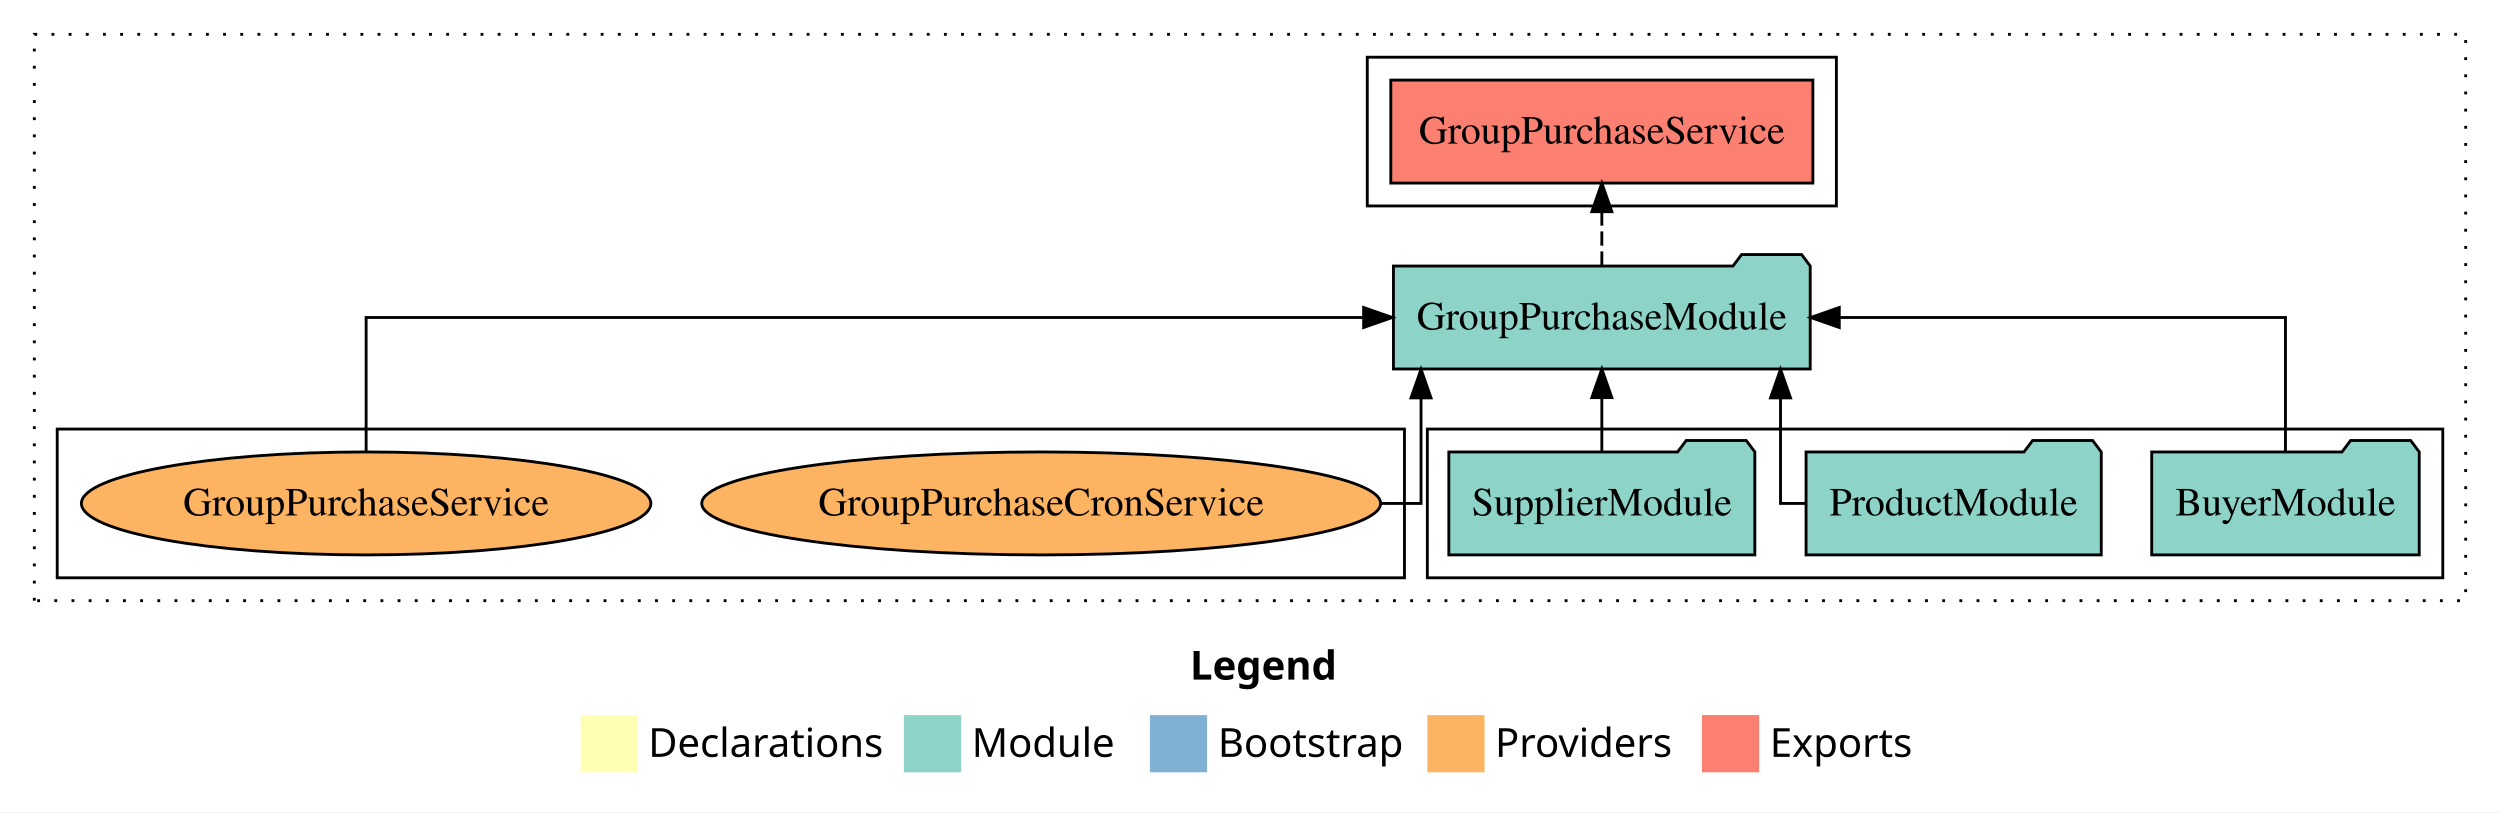
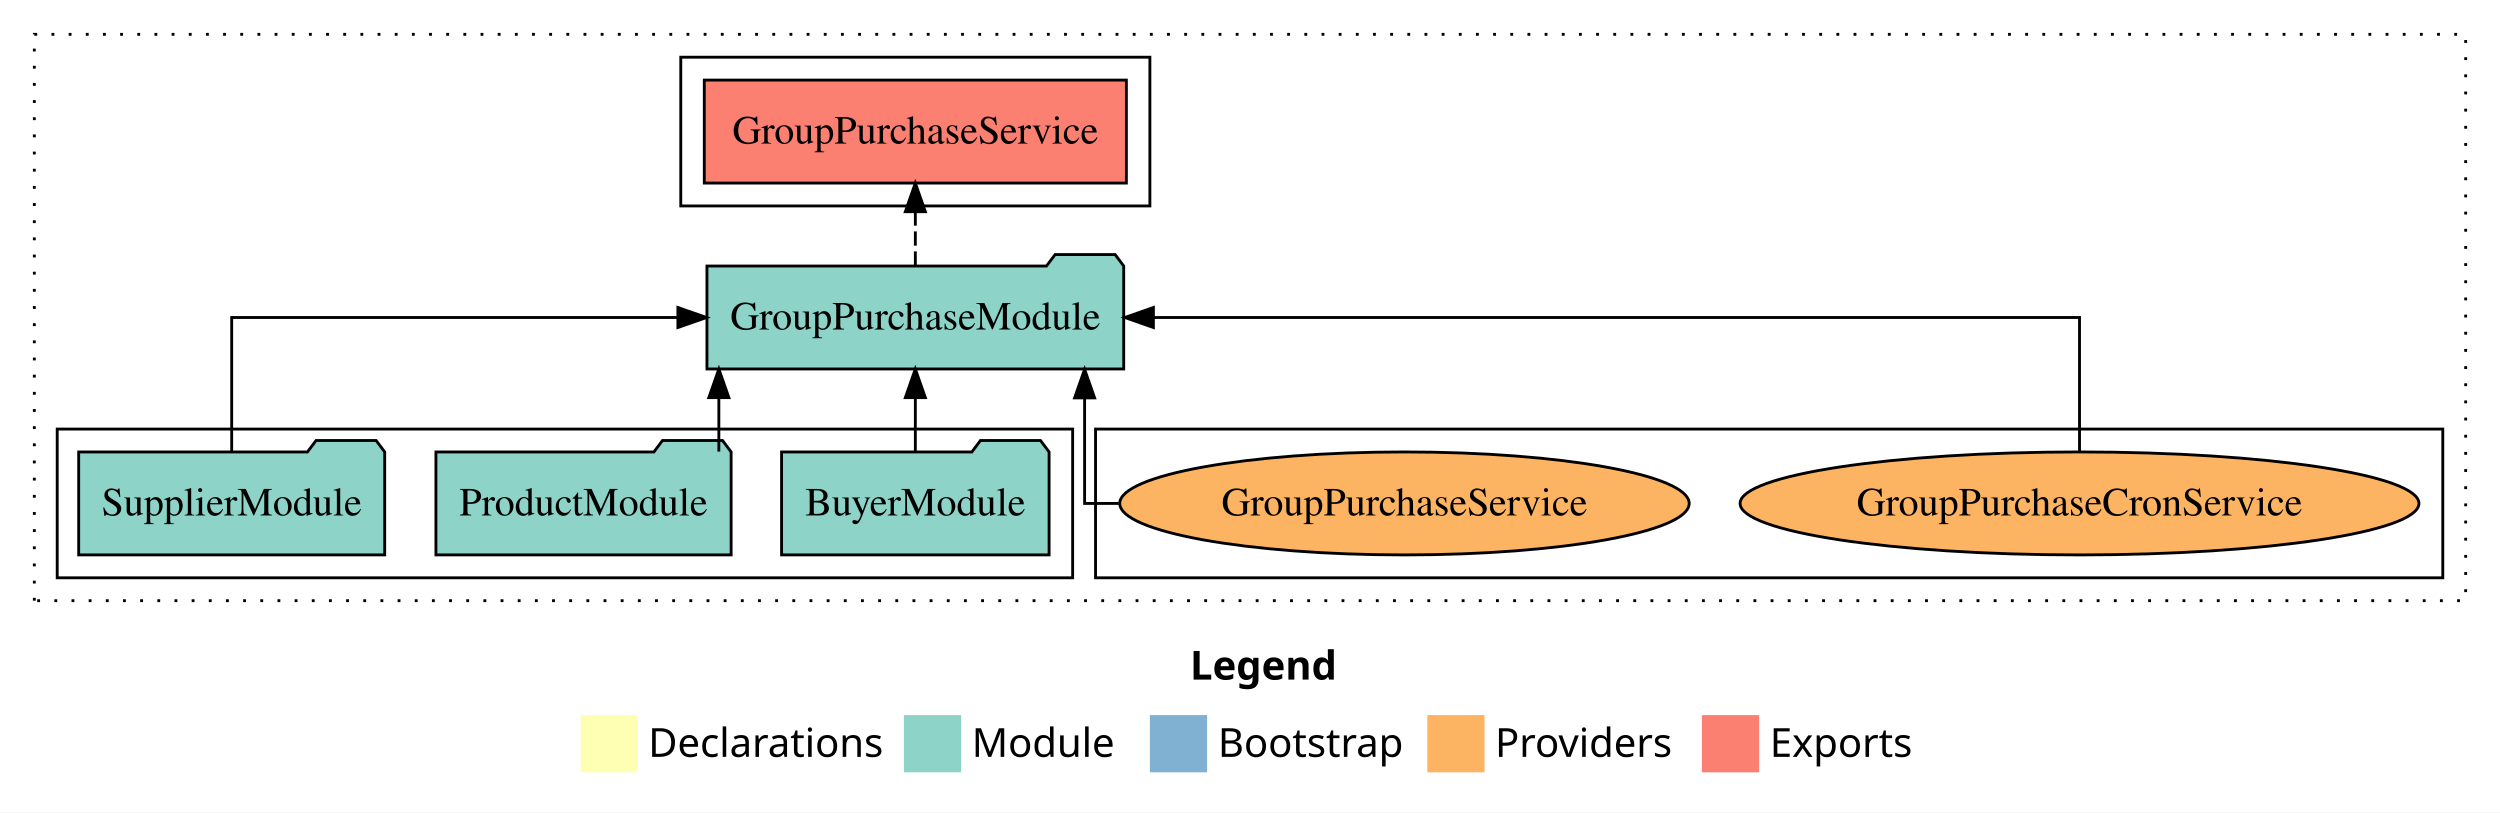
<svg xmlns="http://www.w3.org/2000/svg" width="874pt" height="284pt" viewBox="0.00 0.00 874.00 284.00">
  <g id="graph0" class="graph" transform="scale(1 1) rotate(0) translate(4 280)">
    <polygon fill="white" stroke="transparent" points="-4,4 -4,-280 870,-280 870,4 -4,4" />
    <text text-anchor="start" x="412.01" y="-42.4" font-family="Times-12" font-weight="bold" font-size="14.00">Legend</text>
    <polygon fill="#ffffb3" stroke="transparent" points="199,-10 199,-30 219,-30 219,-10 199,-10" />
    <text text-anchor="start" x="222.63" y="-15.4" font-family="Times-12" font-size="14.00">  Declarations</text>
    <polygon fill="#8dd3c7" stroke="transparent" points="312,-10 312,-30 332,-30 332,-10 312,-10" />
    <text text-anchor="start" x="335.73" y="-15.4" font-family="Times-12" font-size="14.00">  Module</text>
    <polygon fill="#80b1d3" stroke="transparent" points="398,-10 398,-30 418,-30 418,-10 398,-10" />
    <text text-anchor="start" x="421.78" y="-15.4" font-family="Times-12" font-size="14.00">  Bootstrap</text>
    <polygon fill="#fdb462" stroke="transparent" points="495,-10 495,-30 515,-30 515,-10 495,-10" />
    <text text-anchor="start" x="518.67" y="-15.4" font-family="Times-12" font-size="14.00">  Providers</text>
    <polygon fill="#fb8072" stroke="transparent" points="591,-10 591,-30 611,-30 611,-10 591,-10" />
    <text text-anchor="start" x="614.73" y="-15.4" font-family="Times-12" font-size="14.00">  Exports</text>
    <g id="clust1" class="cluster">
      <polygon fill="none" stroke="black" stroke-dasharray="1,5" points="8,-70 8,-268 858,-268 858,-70 8,-70" />
    </g>
+     <g id="clust6" class="cluster">
+       <polygon fill="none" stroke="black" points="379,-78 379,-130 850,-130 850,-78 379,-78" />
+     </g>
    <g id="clust4" class="cluster">
-       <polygon fill="none" stroke="black" points="474,-208 474,-260 638,-260 638,-208 474,-208" />
+       <polygon fill="none" stroke="black" points="234,-208 234,-260 398,-260 398,-208 234,-208" />
    </g>
    <g id="clust3" class="cluster">
-       <polygon fill="none" stroke="black" points="495,-78 495,-130 850,-130 850,-78 495,-78" />
-     </g>
-     <g id="clust6" class="cluster">
-       <polygon fill="none" stroke="black" points="16,-78 16,-130 487,-130 487,-78 16,-78" />
+       <polygon fill="none" stroke="black" points="16,-78 16,-130 371,-130 371,-78 16,-78" />
    </g>
    <g id="node1" class="node">
-       <polygon fill="#8dd3c7" stroke="black" points="841.76,-122 838.76,-126 817.76,-126 814.76,-122 748.24,-122 748.24,-86 841.76,-86 841.76,-122" />
-       <text text-anchor="middle" x="795" y="-99.8" font-family="Times,serif" font-size="14.00">BuyerModule</text>
+       <polygon fill="#8dd3c7" stroke="black" points="362.76,-122 359.76,-126 338.76,-126 335.76,-122 269.24,-122 269.24,-86 362.76,-86 362.76,-122" />
+       <text text-anchor="middle" x="316" y="-99.8" font-family="Times,serif" font-size="14.00">BuyerModule</text>
    </g>
    <g id="node4" class="node">
-       <polygon fill="#8dd3c7" stroke="black" points="628.85,-187 625.85,-191 604.85,-191 601.85,-187 483.15,-187 483.15,-151 628.85,-151 628.85,-187" />
-       <text text-anchor="middle" x="556" y="-164.8" font-family="Times,serif" font-size="14.00">GroupPurchaseModule</text>
+       <polygon fill="#8dd3c7" stroke="black" points="388.85,-187 385.85,-191 364.85,-191 361.85,-187 243.15,-187 243.15,-151 388.85,-151 388.85,-187" />
+       <text text-anchor="middle" x="316" y="-164.8" font-family="Times,serif" font-size="14.00">GroupPurchaseModule</text>
    </g>
    <g id="edge1" class="edge">
-       <path fill="none" stroke="black" d="M795,-122.11C795,-141.34 795,-169 795,-169 795,-169 639.01,-169 639.01,-169" />
-       <polygon fill="black" stroke="black" points="639.01,-165.5 629.01,-169 639.01,-172.5 639.01,-165.5" />
+       <path fill="none" stroke="black" d="M316,-122.11C316,-122.11 316,-140.99 316,-140.99" />
+       <polygon fill="black" stroke="black" points="312.5,-140.99 316,-150.99 319.5,-140.99 312.5,-140.99" />
    </g>
    <g id="node2" class="node">
-       <polygon fill="#8dd3c7" stroke="black" points="730.6,-122 727.6,-126 706.6,-126 703.6,-122 627.4,-122 627.4,-86 730.6,-86 730.6,-122" />
-       <text text-anchor="middle" x="679" y="-99.8" font-family="Times,serif" font-size="14.00">ProductModule</text>
+       <polygon fill="#8dd3c7" stroke="black" points="251.6,-122 248.6,-126 227.6,-126 224.6,-122 148.4,-122 148.4,-86 251.6,-86 251.6,-122" />
+       <text text-anchor="middle" x="200" y="-99.8" font-family="Times,serif" font-size="14.00">ProductModule</text>
    </g>
    <g id="edge2" class="edge">
-       <path fill="none" stroke="black" d="M627.4,-104C622.02,-104 618.47,-104 618.47,-104 618.47,-104 618.47,-140.89 618.47,-140.89" />
-       <polygon fill="black" stroke="black" points="614.97,-140.89 618.47,-150.89 621.97,-140.89 614.97,-140.89" />
+       <path fill="none" stroke="black" d="M247.31,-122.11C247.31,-122.11 247.31,-140.99 247.31,-140.99" />
+       <polygon fill="black" stroke="black" points="243.81,-140.99 247.31,-150.99 250.81,-140.99 243.81,-140.99" />
    </g>
    <g id="node3" class="node">
-       <polygon fill="#8dd3c7" stroke="black" points="609.49,-122 606.49,-126 585.49,-126 582.49,-122 502.51,-122 502.51,-86 609.49,-86 609.49,-122" />
-       <text text-anchor="middle" x="556" y="-99.8" font-family="Times,serif" font-size="14.00">SupplierModule</text>
+       <polygon fill="#8dd3c7" stroke="black" points="130.49,-122 127.49,-126 106.49,-126 103.49,-122 23.51,-122 23.51,-86 130.49,-86 130.49,-122" />
+       <text text-anchor="middle" x="77" y="-99.8" font-family="Times,serif" font-size="14.00">SupplierModule</text>
    </g>
    <g id="edge3" class="edge">
-       <path fill="none" stroke="black" d="M556,-122.11C556,-122.11 556,-140.99 556,-140.99" />
-       <polygon fill="black" stroke="black" points="552.5,-140.99 556,-150.99 559.5,-140.99 552.5,-140.99" />
+       <path fill="none" stroke="black" d="M77,-122.11C77,-141.34 77,-169 77,-169 77,-169 232.99,-169 232.99,-169" />
+       <polygon fill="black" stroke="black" points="232.99,-172.5 242.99,-169 232.99,-165.5 232.99,-172.5" />
    </g>
    <g id="node5" class="node">
-       <polygon fill="#fb8072" stroke="black" points="629.78,-252 482.22,-252 482.22,-216 629.78,-216 629.78,-252" />
-       <text text-anchor="middle" x="556" y="-229.8" font-family="Times,serif" font-size="14.00">GroupPurchaseService </text>
+       <polygon fill="#fb8072" stroke="black" points="389.78,-252 242.22,-252 242.22,-216 389.78,-216 389.78,-252" />
+       <text text-anchor="middle" x="316" y="-229.8" font-family="Times,serif" font-size="14.00">GroupPurchaseService </text>
    </g>
    <g id="edge4" class="edge">
-       <path fill="none" stroke="black" stroke-dasharray="5,2" d="M556,-187.11C556,-187.11 556,-205.99 556,-205.99" />
-       <polygon fill="black" stroke="black" points="552.5,-205.99 556,-215.99 559.5,-205.99 552.5,-205.99" />
+       <path fill="none" stroke="black" stroke-dasharray="5,2" d="M316,-187.11C316,-187.11 316,-205.99 316,-205.99" />
+       <polygon fill="black" stroke="black" points="312.5,-205.99 316,-215.99 319.5,-205.99 312.5,-205.99" />
    </g>
    <g id="node6" class="node">
-       <ellipse fill="#fdb462" stroke="black" cx="360" cy="-104" rx="118.66" ry="18" />
-       <text text-anchor="middle" x="360" y="-99.8" font-family="Times,serif" font-size="14.00">GroupPurchaseCronService</text>
+       <ellipse fill="#fdb462" stroke="black" cx="723" cy="-104" rx="118.66" ry="18" />
+       <text text-anchor="middle" x="723" y="-99.8" font-family="Times,serif" font-size="14.00">GroupPurchaseCronService</text>
    </g>
    <g id="edge5" class="edge">
-       <path fill="none" stroke="black" d="M479.08,-104C487.52,-104 492.79,-104 492.79,-104 492.79,-104 492.79,-140.89 492.79,-140.89" />
-       <polygon fill="black" stroke="black" points="489.29,-140.89 492.79,-150.89 496.29,-140.89 489.29,-140.89" />
+       <path fill="none" stroke="black" d="M723,-122.11C723,-141.34 723,-169 723,-169 723,-169 399.23,-169 399.23,-169" />
+       <polygon fill="black" stroke="black" points="399.23,-165.5 389.23,-169 399.23,-172.5 399.23,-165.5" />
    </g>
    <g id="node7" class="node">
-       <ellipse fill="#fdb462" stroke="black" cx="124" cy="-104" rx="99.54" ry="18" />
-       <text text-anchor="middle" x="124" y="-99.8" font-family="Times,serif" font-size="14.00">GroupPurchaseService</text>
+       <ellipse fill="#fdb462" stroke="black" cx="487" cy="-104" rx="99.54" ry="18" />
+       <text text-anchor="middle" x="487" y="-99.8" font-family="Times,serif" font-size="14.00">GroupPurchaseService</text>
    </g>
    <g id="edge6" class="edge">
-       <path fill="none" stroke="black" d="M124,-122.11C124,-141.34 124,-169 124,-169 124,-169 472.72,-169 472.72,-169" />
-       <polygon fill="black" stroke="black" points="472.72,-172.5 482.72,-169 472.72,-165.5 472.72,-172.5" />
+       <path fill="none" stroke="black" d="M387.15,-104C379.79,-104 375.18,-104 375.18,-104 375.18,-104 375.18,-140.89 375.18,-140.89" />
+       <polygon fill="black" stroke="black" points="371.68,-140.89 375.18,-150.89 378.68,-140.89 371.68,-140.89" />
    </g>
  </g>
</svg>
